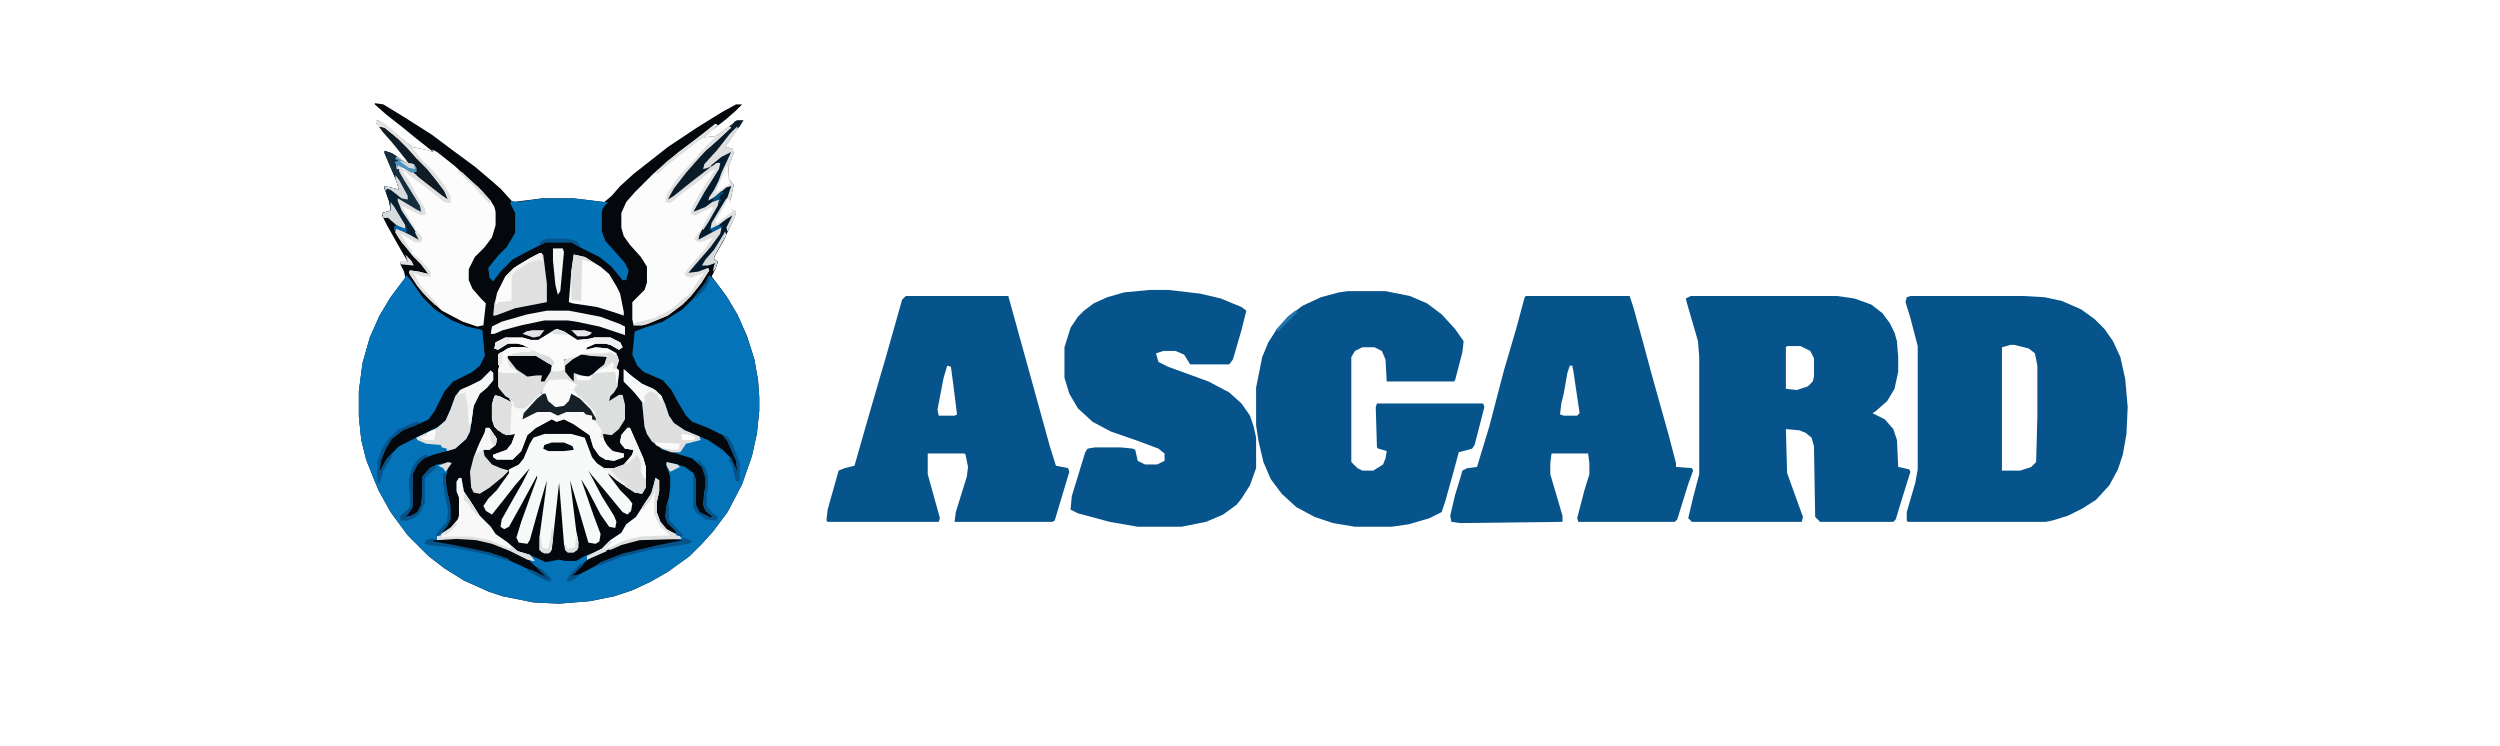
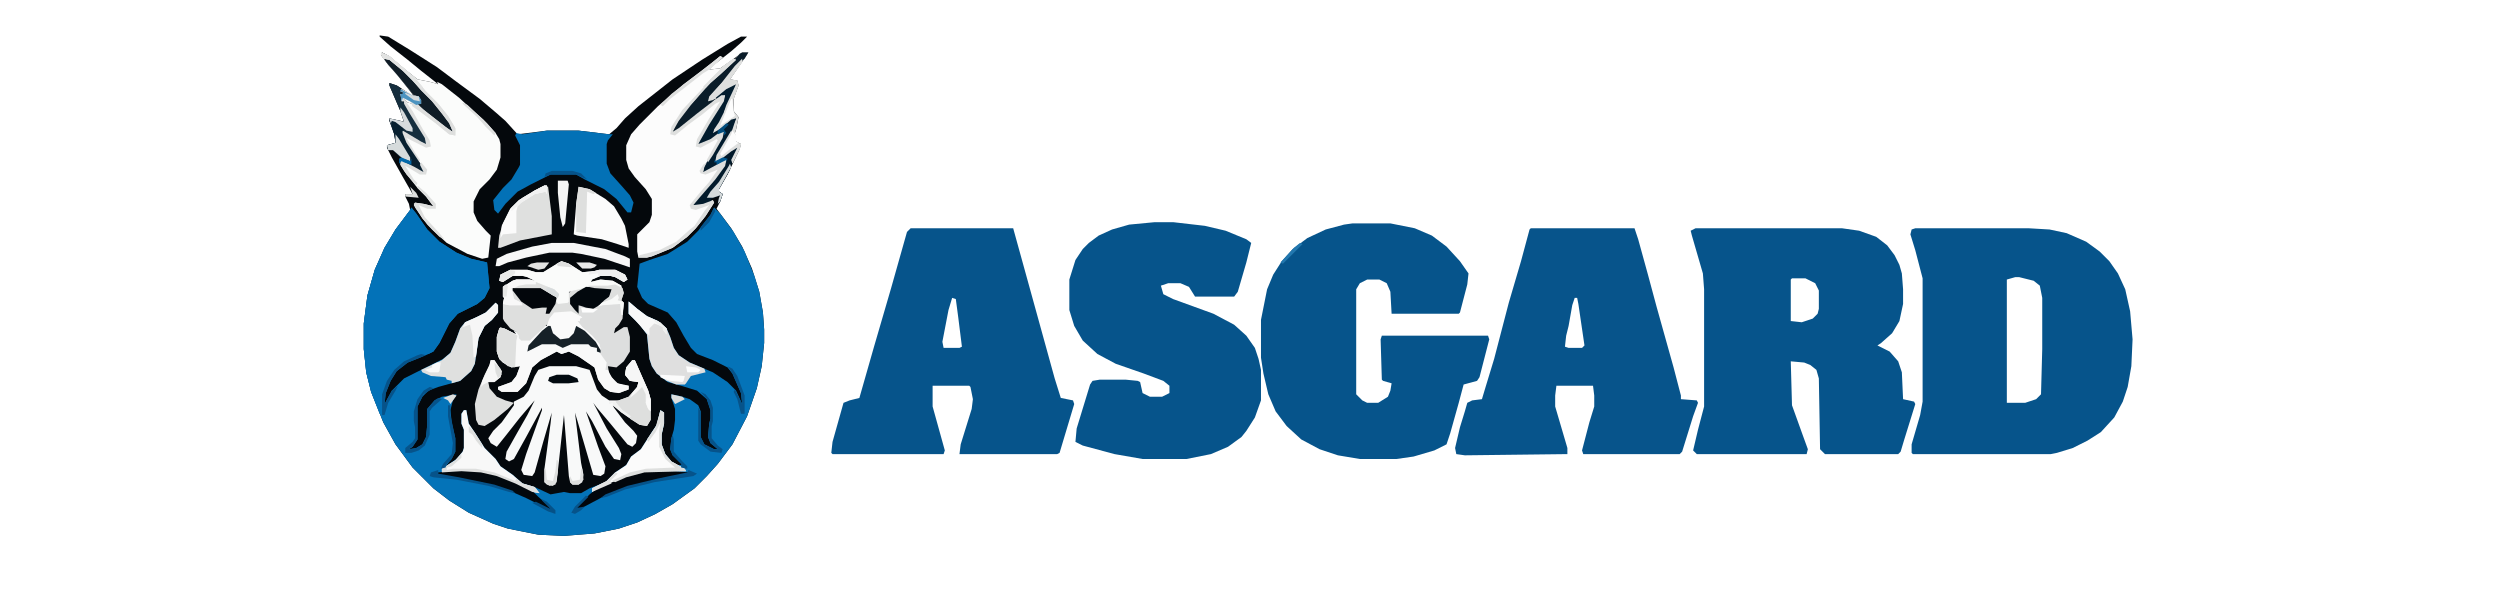
- <svg xmlns="http://www.w3.org/2000/svg" version="1.1" viewBox="0 0 2048 580" width="2048" height="611" preserveAspectRatio="xMidYMid meet">
+ <svg xmlns="http://www.w3.org/2000/svg" version="1.1" viewBox="240 40 1560 500" width="2048" height="500" preserveAspectRatio="xMidYMid meet">
  <path transform="translate(307,69)" d="m0 0 7 1 18 11 22 14 16 12 19 14 13 11 8 7 10 11 24-3h26l25 3 6-5 7-8 11-10 28-22 24-16 21-13 11-6h5l-5 5-8 7-14 11-4 4 9-1 14-10 4-3h5l-6 9-9 13 6 1 1 4-4 11v10l4 5-2 10-1 3 1 7 4 2-1 4-10 21-7 12v2l3 2-2 6-3 6 12 16 9 15 8 18 6 19 3 17 1 14v11l-2 19-4 18-8 23-12 23-12 16-9 10-10 10-18 13-14 8-15 7-15 5-20 4-25 2-21-1-25-5-12-4-20-9-16-10-13-10-17-17-14-19-10-18-10-25-4-16-2-19v-21l3-23 6-21 8-18 9-15 12-16-1-5-3-6v-2h6l-8-14-9-16-4-8v-2l7-2-1-7-4-11v-2l9 2 3 1-3-9-9-21v-2l6 2 14 9-2-3-11-14-8-9-6-8 1-2 6 3 13 11 10 8 10 2 7 2-14-11-11-9-14-11-9-8zm49 41m-31 9m1 1 4 4 4 1-5-5z" fill="#04080C" />
  <path transform="translate(333,210)" d="m0 0 4 5 9 13 10 10 14 9 12 5 13 3 2 21-4 8-6 5-16 8-7 8-8 16-5 7-11 5-10 4-9 7-5 8-4 10-1 9 6-11 10-10 32-16 6-5 4-9 4-11 4-5 9-4 8-4 8-8 2 2v6l-5 6-6 5-5 10-3 21-3 6-9 8-18 5-8 3-5 5-4 8v27l-4 6-3 2 6-1 5-3 3-6 1-10v-13l6-7 6-3 12-2-3 5-2 8 1 10 3 13v11l-3 6-5 6 9-6 5-6 1-3v-15l-2-5v-8l2-3h2l2 11 6 9 7 11 9 9 4 6 10 7 8 7 10 3 13 6 11-2 5 1h9l7-4 13-5 8-8 9-6 4-7 8-6 9-14 4-6 3-12 3 2v9l-2 9v8l3 8 5 6 5 3h4l-8-8-2-5 1-9 2-7 1-8v-9l-3-9v-3l9 2 6 2 7 5 2 5v21l3 6 8 4h3l-6-5-2-5 1-11 1-4v-7l-3-9-8-7-13-4-11-3-9-7-4-6-2-6-2-20-6-8-9-9v-10l7 6 8 6 9 4 7 6 3 7 3 9 4 6 9 6 19 8 12 8 7 7 5 11-1-9-7-16-4-5-12-6-13-5-5-5-6-10-6-11-7-8-16-7-5-5-4-9 2-19 8-3 15-5 16-10 9-9 10-13 3-6 5 5 11 15 9 16 8 20 4 13 3 17 1 14v11l-2 19-4 18-8 23-12 23-12 16-9 10-10 10-18 13-14 8-15 7-15 5-20 4-25 2-21-1-25-5-12-4-20-9-16-10-13-10-17-17-14-19-10-18-10-25-4-16-2-19v-21l3-23 6-21 8-18 9-15 12-16z" fill="#0473B8" />
  <path transform="translate(1385,227)" d="m0 0h120l14 2 14 5 9 7 6 8 4 8 2 7 1 13v12l-3 14-6 10-9 8-3 2 10 5 7 8 3 9 1 22 9 2 1 2-9 29-3 10-2 2h-60l-4-4-1-58-2-7-5-4-5-2-11-1 1 36 9 25 4 11-1 4h-90l-3-3 4-17 5-19v-96l-1-13-9-31-1-4zm79 41-1 1v34l9 1 9-3 4-4 1-4v-15l-3-6-8-4z" fill="#06548B" />
  <path transform="translate(1565,227)" d="m0 0h93l17 1 14 3 16 7 11 8 8 8 7 10 6 13 4 18 2 23-1 22-3 17-4 12-7 13-11 12-11 7-12 6-13 4-5 1h-113l-1-1v-7l7-24 2-11v-101l-6-23-4-13 1-4zm82 40-7 2v101h15l9-3 4-4 1-37v-42l-2-10-5-4-12-3z" fill="#06548B" />
  <path transform="translate(1104,223)" d="m0 0h31l20 4 14 6 12 9 11 12 7 10-1 9-6 23-1 1h-55l-1-18-3-7-6-3h-10l-6 3-3 5v86l5 5 4 2h9l8-5 2-5 1-6-7-2-1-1-1-33 1-3h87l1 3-8 31-2 3-11 3-4 15-7 25-3 9-10 5-17 5-14 2h-30l-18-3-15-5-15-8-12-11-9-12-6-14-4-17-2-13v-31l5-25 5-12 7-11 9-10 12-9 15-7 15-4z" fill="#06548B" />
  <path transform="translate(742,227)" d="m0 0h84l13 47 21 76 5 16 10 2 1 3-12 40-2 1h-80l1-8 9-29 1-8-2-10-1-1h-30v17l10 36-1 3h-91l-1-1 1-9 9-32 5-2 8-2 12-42 14-48 13-46zm34 57-3 10-5 26 1 5h13l2-1-3-24-2-15z" fill="#06548B" />
  <path transform="translate(1250,227)" d="m0 0h85l3 9 8 29 7 26 14 50 6 23v3l13 1 1 2-4 11-9 29-2 2h-79l-1-3 6-23 4-13v-9l-1-8h-30l-1 8v9l10 34v5l-84 1-7-1-1-5 4-17 4-13 2-7 4-2 8-1 3-10 7-23 12-46 10-34 7-26zm36 57-2 6-3 17-2 8-1 9 3 1h11l2-2-5-34-1-5z" fill="#07548B" />
  <path transform="translate(942,222)" d="m0 0h15l26 3 17 4 17 7 4 3-4 16-7 24-3 4h-32l-5-8-7-3h-10l-6 2 2 7 8 4 33 12 17 9 10 9 7 10 3 9 2 9v25l-5 14-7 11-4 5-11 8-14 6-20 4h-36l-23-4-26-7-6-3 1-11 11-36 2-3 6-1h21l10 1 2 1 2 9 6 3h10l6-3v-6l-5-4-16-6-23-8-15-8-12-11-7-12-4-13v-25l5-16 6-9 5-5 8-6 11-5 14-4z" fill="#06548B" />
  <path transform="translate(333,210)" d="m0 0 4 5 9 13 10 10 14 9 12 5 13 3 2 21-4 8-6 5-16 8-7 8-8 16-5 7-4 2-12 3-11 6-8 9-5 11-1 4-1 17-2-1-7-18-4-16-2-19v-21l3-23 6-21 8-18 9-15 12-16z" fill="#0372B8" />
  <path transform="translate(308,83)" d="m0 0 7 3 13 11 10 8 10 2 7 2-1-2 4 2 14 11 12 11 8 7 10 11 3 5 1 4v11l-3 10-6 8-8 8-5 10v9l3 7 7 8 4 4-2 18-5 1-12-4-17-9-12-11-8-9-7-11 1-2 7 1 8 2-6-8-7-7-11-14-3-5 1-4 11 6 7 4-4-8-8-11-6-11 1-4 15 9 4 2-1-5-13-21-4-7v-2h-2l-1-6h2v-2h-2l1-2 11 6-11-13-7-8-10-13zm48 27m-31 9m1 1 4 4 4 1-5-5z" fill="#FBFCFB" />
  <path transform="translate(586,86)" d="m0 0 2 1-11 10 9-1 11-8 2 1-13 12-8 7-9 10-7 8-10 13-5 9 5-3 15-12 13-10 7-5h3l-1 5-12 19-9 16 10-4 8-6h3l-1 5-8 14-7 10-1 4 11-6 6-4h2l-1 5-8 11-13 15-5 6 8-1 8-3 1 2-7 11-8 10-7 7-12 9-17 7-4 1h-7l-1-5v-14l10-10 2-6v-13l-5-8-9-10-5-7-2-7v-12l4-9 7-8 15-15 8-7 13-11 16-12z" fill="#FCFCFC" />
  <path transform="translate(514,335)" d="m0 0h2l11 25 2 7v17l-3 5-6-1-15-10-7-6 1 2 9 12 7 7 3 4-1 6-3 3-4-2-14-17-11-13-3-4 11 21 10 16 2 5-1 5-5-1-7-10-11-21-5-8 10 29 6 16-1 6-3 2-6-1-12-41-3-10 5 41 2 10-1 6-3 2h-5l-2-2-1-5-4-50-6 55-3 3-5-1-2-2v-11l5-37 1-9-7 24-7 25-2 3-7-1-2-4 4-13 9-25 4-11v-2l-13 24-10 18-4 2-3-2 1-6 9-16 8-14 6-12-12 14-11 14-8 10-5-3-2-4 4-6 7-7 10-14v-3l8-4 4-5 5-12 3-5 9-3h22l11 3 6 16 4 5 6 4h8l8-3 7-8 1-4-7-1-4-5 1-6z" fill="#F8F9F9" />
  <path transform="translate(456,254)" d="m0 0 6 2 11 7 10-1 4-1h13l8 4 2 4-3 2-7-4-4-1h-8l-7 3-1 2 8-2 10 1 7 4 2 6-2 6 2 2-1 13-3 5-3 3-1 4 8-5h3l2 8v12l-5 8-6 5-7-1 1 6 5 7 4 2 7 1v3l-8 3-7-1-5-3-5-7-3-10-13-9-8-4-6 2-4-2-13 7-7 6-5 13-7 7h-13l-3-2v-2l11-4 4-5 3-8-7 1-7-4-3-3-2-6v-12l2-7h4l10 5-2-3 4 2 2 5h7l12-11h2l2-6 4-5 15-1 5 3-1-4 1-4 12 2 11-7 3-5 1-3-21-1-6 1-8 2v9l-9 1-3-6-9-6-2-1h-24l2 9 6 3 1 2h-11l-5-1 1-5-1-1v-8l8-5 3-1h11l4 1-6-3-4-1h-8l-8 5-3-1 1-5 8-4h14l7 2h6l13-8z" fill="#DDDEDE" />
  <path transform="translate(444,147)" d="m0 0h26l25 3h3l-4 5-1 3v16l3 8 9 10 7 8 3 6-2 8h-3l-9-11-10-8-16-8-7-4h-21l-16 8-11 6-10 10-6 8-3-3-1-8 8-10 7-7 6-10 1-2v-16l-4-8 1-2 5 1z" fill="#0371B6" />
  <path transform="translate(464,295)" d="m0 0 9 5-2 1v2h-2l4 5 8 7 6 7 1 4-4-4-7-8-8-6-3 6-6 5-7-1-2-4-3-1-1-6-6 4-8 8-4 6 1 1 10-5h11l7 3 6-3h14l4 3 3 1 3 5 5 7-1 6h2l3 6 5 5 9 2v3l-8 3-7-1-5-3-5-7-3-10-13-9-8-4-6 2-4-2-13 7-7 6-5 13-7 7h-13l-3-2v-2l11-4 4-5 3-8-7 1-7-4-3-3-2-6v-12l2-7h4l10 5-2-3 4 2 2 5h7l12-11h2l2-6 4-5z" fill="#F9F9F9" />
  <path transform="translate(422,275)" d="m0 0h17l10 6 3 3 2 4h8l-1-7 3-3 9-3 25 1-3 8-8 6-5 3-6-1-6-2 1 7 1 2-6-2-2-1-14 1-5 8-5 5-10 9h-7l-2-2v-2l-2-3-5-3-5-6-1-2v-12l2-1 3 1h10l-6-3-2-3v-7z" fill="#DEDFDE" />
  <path transform="translate(456,254)" d="m0 0 6 2 11 7 10-1 4-1h13l8 4 2 4-3 2-7-4-4-1h-8l-7 3-1 2 8-2 10 1 7 4-1 2-4-2-6 1h-16l-16 4v9l-9 1-3-6-9-6-2-1h-24l2 9 6 3 1 2h-11l-5-1 1-5-1-1v-8l8-5 3-1h11l4 1-6-3-4-1h-8l-8 5-3-1 1-5 8-4h14l7 2h6l13-8z" fill="#FAFBFA" />
  <path transform="translate(442,192)" d="m0 0 3 1 3 24v15l-26 5-16 6h-2l1-10 3-10 6-12 7-7 13-8z" fill="#DFE0DF" />
  <path transform="translate(470,193)" d="m0 0 9 2 13 8 7 6 6 10 3 6 3 15v3l-9-3-13-4-20-3-3-1 2-25z" fill="#FBFBFB" />
  <path transform="translate(511,287)" d="m0 0 7 6 8 6 9 4 7 6 3 7 3 9 4 6 9 6 12 5 1 3-12 3-4 6-1 1h-7l-8-3-8-6-4-6-2-6-2-20-6-8-9-9z" fill="#DFDFDF" />
  <path transform="translate(402,288)" d="m0 0 2 2v6l-5 6-6 5-5 10-3 21-3 6-9 8-7 2v-2l-4-1-1-2-12-1-7-3-1-2 17-8 7-6 4-9 4-11 4-5 9-4 8-4z" fill="#DFE0DF" />
  <path transform="translate(604,83)" d="m0 0h5l-6 9-9 13 6 1 1 4-4 11v10l4 5-2 10-1 3 1 7 4 2-1 4-6 12-1-3 5-10-5 3-9 7-4 1 1-5 9-15 7-15-9 6-7 6h-3l1-5 6-10 12-25-8 4-8 7-5 6-20 15-8 7h-3l2-5 7-11 11-12 9-11 8-8 11-9 7-8z" fill="#DFE0DF" />
  <path transform="translate(376,376)" d="m0 0h2l2 11 6 9 7 11 9 9 4 6 10 7 8 7 10 3 4 5-6-1-14-7-15-6-13-3-16-1-16 1v-3l11-7 6-7 1-3v-15l-2-5v-8z" fill="#F8F8F8" />
  <path transform="translate(537,376)" d="m0 0 3 2v9l-2 9v8l3 8 5 6 11 6 1 2-34 1-15 4-25 11-3 1v-3l12-6 7-7 9-6 4-7 8-6 9-14 4-6z" fill="#FBFBFB" />
  <path transform="translate(596,109)" d="m0 0h3l-3 9-11 22-4 6-1 3 7-4 8-7 4-1-3 9-8 15-5 8-1 3 8-5 9-7 2 1-5 10-2 8-9 16v2l3 2-2 6-2 2 1-5 1-2-8 3 1 2-10 4h-6l3-5 11-12 8-10 5-8 1-3-13 8-6 2 1-5 10-16 6-12-7 4-10 6h-4l2-5 9-16 10-16 1-3-6 3-2-1 9-8z" fill="#021C2E" />
  <path transform="translate(315,108)" d="m0 0 6 2 3 2v3h2v2h-2l1 6h2l11 19 8 13-1 4-11-6-8-5 1 5 9 15 7 10v3l-6-2-10-6-2-1-2 2v-4h2l-7-7h-4l-1-4 7-2-1-7-4-11v-2l9 2 3 1-3-9-9-21z" fill="#152E3E" />
  <path transform="translate(398,335)" d="m0 0h3l6 9-1 5-5 4h-5l1 5 6 7 7 3 7 2-5 5-11 9-8 5-5-1-2-4-1-13 3-12 5-12 4-8z" fill="#DFE0DF" />
  <path transform="translate(448,239)" d="m0 0h18l26 5 16 6 4 2v7l-21-7-19-4-7-1h-19l-19 4-15 4-7 3h-3l1-6 8-4 21-6z" fill="#F7F7F7" />
  <path transform="translate(514,335)" d="m0 0h2l11 25 2 7v17l-3 5-6-1-8-5v-2l-9-7-3-5 11-4 7-8 1-4-7-1-4-5 1-6z" fill="#DEDFDE" />
  <path transform="translate(374,425)" d="m0 0 16 1 16 4 17 7 9 5 5 5 8 7 3 4-5-2-16-8-16-7-18-5-27-5-14-2 3-2z" fill="#02080D" />
  <path transform="translate(524,426)" d="m0 0h25l12 1v1l-35 7-22 6-16 7-17 9-3-1 11-11 5-4 25-11z" fill="#02060B" />
  <path transform="translate(604,83)" d="m0 0h5l-3 5-8 7-7 9-10 11-4 5v2l5-1-4 5-20 15-8 7h-3l2-5 7-11 11-12 9-11 8-8 11-9 7-8z" fill="#0A1C29" />
  <path transform="translate(311,87)" d="m0 0 4 1 14 12 12 12 7 8 8 9 7 9 4 6v4l-5-2-13-11-11-8v-2h3l-2-6-4-1-14-17-7-8-3-4z" fill="#0F1C26" />
  <path transform="translate(308,83)" d="m0 0 7 3 13 11 8 7 9 11 10 10 8 10 6 10v6l-5-1-11-9-12-9-7-5-2-4-5-2 7 10 9 16 5 8 1 5-4 1-16-8 7 12 4 6-1 2-8-11-6-11 1-4 15 9 4 2-1-5-13-21-4-7v-2h-2l-1-6h2v-2h-2l1-2 10 6h4l2 3v3h-3l5 5 9 7 13 10 2 1-3-7-6-8-8-10-9-9-7-8-8-8-11-9-5-1z" fill="#DEDFDE" />
  <path transform="translate(464,295)" d="m0 0 9 5-2 1v2h-2l4 5 8 7 6 7 1 4-4-4-7-8-8-6-3 6-6 5-7-1-2-4-3-1-1-6-5 1 2-1 2-6 4-5z" fill="#FAFAFA" />
  <path transform="translate(422,275)" d="m0 0h17l10 6 3 3-1 5-5 8h-3l1-5h-4l-8 1-9-6-7-9v-2z" fill="#02060B" />
  <path transform="translate(445,307)" d="m0 0h2l2 6 6 5 7-1 4-4 2-6 7 4 9 9 4 7v2l-3-1v-3l-5-1-2-2h-14l-7 3-6-3h-11l-12 6 1-5 11-12z" fill="#162027" />
  <path transform="translate(476,275)" d="m0 0 22 1-3 8-8 6-5 3-6-1-6-2v7l-3-3-4-5v-5l6-5z" fill="#02080D" />
  <path transform="translate(597,88)" d="m0 0 2 1-13 12-8 7-9 10-7 8-10 13-5 9 5-3 15-12 13-10 7-5h3l-1 5-12 19-9 16 10-4 8-6h3l-1 5-8 14-4 6-1-2 9-16-1-1-13 7-4-1 1-6 10-17 9-14-4 2-11 9-11 8-11 9-4-1 1-6 9-14 16-17 7-8 11-11z" fill="#DEDFDE" />
  <path transform="translate(406,308)" d="m0 0 5 2 9 5-1 4-1 22-6-1-7-6-2-6v-12l2-7z" fill="#DFE0DF" />
  <path transform="translate(317,139)" d="m0 0 4 1 5 4 1 3h-2l4 10 14 21v3l-6-2-10-6-2-1-2 2v-4h2l-7-7h-4l-1-4 7-2-1-7-2-6z" fill="#082030" />
  <path transform="translate(599,160)" d="m0 0 2 1-5 10-2 8-9 16v2l3 2-2 6-2 2 1-5 1-2-8 3 1 2-10 4h-6l3-5 11-12 8-10 6-9 1-3h-3l2-4z" fill="#021A2B" />
  <path transform="translate(589,171)" d="m0 0h2l-1 5-8 11-13 15-5 6 8-1 8-3 1 2-7 11-8 10-7 7-12 9-17 7-4 1h-7l1-2 16-4 14-7 10-9 5-4 8-12 4-5-11 4-4-1-1-3 9-11 7-8 7-10-10 4-4-1-1-2 3-5 3-2-2 4-1 4 11-6z" fill="#DEDFDE" />
  <path transform="translate(419,269)" d="m0 0h11l20 8 4 4-1 3-4-2-10-6h-24l2 9 6 3 1 2h-11l-5-1 1-5-1-1v-8l8-5z" fill="#F8F8F8" />
  <path transform="translate(402,288)" d="m0 0 2 2v6l-5 6-6 5-5 10-2 15-2 1-1-18-2-9-6 2 2-4 9-4 8-4z" fill="#F6F6F6" />
  <path transform="translate(470,193)" d="m0 0 9 2 5 3-2 1-5-2-1 34-8-1v-23z" fill="#DEDFDE" />
  <path transform="translate(442,192)" d="m0 0h2v7l-1-2-9 2-11 7-3 3-1 4v18l-11 1-2 3 1-10 7-14 7-7 13-8z" fill="#FBFBFB" />
  <path transform="translate(308,83)" d="m0 0 7 3 13 11 8 7 9 11 10 10 8 10 6 10v6l-5-1-11-9-12-9-7-5-1-4 4 2 10 8 14 11 6 4-3-7-6-8-8-10-9-9-7-8-8-8-11-9-5-1z" fill="#DEDFDE" />
  <path transform="translate(514,335)" d="m0 0h2l11 25 2 7v10l-2-2-2-5v-7l-3-6-5 5-5 4 2-4 4-5 1-4-7-1-4-5 1-6z" fill="#F6F6F6" />
  <path transform="translate(537,376)" d="m0 0 3 2v9l-2 9v8l3 8 5 6 11 6 1 2-34 1-15 4-9 4-3-1 15-7 13-3 24-1-8-7-5-10v-13l1-7-4 8-6 8-1-2 7-10 3-10z" fill="#DEDFDE" />
  <path transform="translate(511,287)" d="m0 0 7 6 8 6 9 4 7 6v5l-3-4v-2l-4-2-3-1-4 4v6l-4-4-7-8-6-6z" fill="#F8F8F8" />
  <path transform="translate(604,88)" d="m0 0v3l-10 14 6 1 1 4-4 11h-2l-3 9-1 2h-2l2-6 8-17-8 4-11 9-4 1 1-4 10-11 11-14z" fill="#DEDFDE" />
  <path transform="translate(453,188)" d="m0 0h8l1 3-3 32-2 3-2-8-2-20z" fill="#F5F5F5" />
  <path transform="translate(500,273)" d="m0 0 6 3 1 4-2 6 2 2-1 10h-1l-1-9-14 1-4 1 5-5 4-3 2-6-14-1-5-1v-1h16z" fill="#DEDFDE" />
  <path transform="translate(348,357)" d="m0 0 3 1-8 5-5 10v27l-4 6-3 2 6-1 5-3 3-6 1-10v-13l6-7 3-2 3 1-8 7-2 3v19l-4 9-5 4-6 2h-5v-4l6-5 2-3v-9l-1-5v-8l3-10 5-7z" fill="#06538A" />
  <path transform="translate(374,412)" d="m0 0v3l-8 7-4 1v2l5-1h19l15 3 17 7 1-2 5 4 10 3 4 5-6-1-14-7-15-6-13-3-16-1-16 1v-3l11-7z" fill="#DEDFDE" />
  <path transform="translate(398,335)" d="m0 0h3l6 9-1 5-5 4h-5l-4 2-2 2 1-5 6-13z" fill="#F7F7F7" />
  <path transform="translate(570,361)" d="m0 0 4 2 4 5 2 6v11l-1 4v10l5 6 4 3-1 3-9-1-8-6-2-3v-27l2 3v21l3 6 8 4h3l-6-5-2-5 1-11 1-4v-7l-3-9z" fill="#06538A" />
  <path transform="translate(320,150)" d="m0 0 3 4 9 15v3l-6-2-8-7h-4l-1-4 7-2z" fill="#D6DBDC" />
  <path transform="translate(341,330)" d="m0 0 4 1-15 6-9 7-5 8-4 10-1 9 6-11 5-4-2 4-6 10-3 10h-2v-17l4-11 6-9 8-7 11-5z" fill="#06538A" />
  <path transform="translate(452,347)" d="m0 0h10l7 3 1 3-8 1h-13l-4-2 1-3z" fill="#020A10" />
  <path transform="translate(560,425)" d="m0 0 7 3-3 2-32 5-24 6-15 6-5 1 4-3 18-7 25-6 24-5z" fill="#06538A" />
  <path transform="translate(487,261)" d="m0 0h13l8 4 2 4-3 2-7-4-4-1h-10v-2l-8 1 1-2z" fill="#F0F0F0" />
  <path transform="translate(338,192)" d="m0 0 7 6 8 9v4h-7l-7-3 5 10 12 13 4 5-4-2-10-10-10-14-1-3 1-1 7 1 8 2-6-8-7-7z" fill="#DEDFDE" />
  <path transform="translate(595,147)" d="m0 0 1 3-6 11-3 6 8-7 4-3 4 1-1 4-6 12-1-3 5-10-5 3-9 7-4 1 1-5 9-15z" fill="#DEDFDE" />
  <path transform="translate(355,425)" d="m0 0v3l17 3 29 6 15 5 2 2-5-1-17-5-26-5-19-2-3-1 1-3z" fill="#06538A" />
  <path transform="translate(594,174)" d="m0 0 1 3-10 18v2l3 2-2 6-2 2 1-5 1-2-6 2h-5l3-5 7-8 8-13z" fill="#D5DADB" />
  <path transform="translate(324,171)" d="m0 0 12 6 7 4-3-6 1-2 5 6-1 4h-5l-10-6-2-1 7 11 3 3-1 2-8-9-5-8z" fill="#DEDFDE" />
  <path transform="translate(586,86)" d="m0 0 2 1-11 10-5 3-14 11-13 10-6 6-2-1 9-9 17-13 18-14z" fill="#DEDFDE" />
  <path transform="translate(592,340)" d="m0 0 4 2 4 6 6 16v15h-3l-3-12-3-6 1-2 6 12-1-9-7-16z" fill="#06538A" />
  <path transform="translate(435,271)" d="m0 0 15 6 4 4-1 3-4-2-10-6h-22l4-2 6-1h8z" fill="#DFE0DF" />
  <path transform="translate(324,128)" d="m0 0 3 4 7 13v3l-5-1-9-7-3-1-1 2-1-4 9 2 3 1-3-9z" fill="#D7DBDD" />
  <path transform="translate(596,147)" d="m0 0 3 4v5l2 1-8 6-6 5-1-2 9-16z" fill="#FDFDFD" />
  <path transform="translate(595,121)" d="m0 0h1l1 10 1 4-12 8 2-5z" fill="#FDFDFD" />
  <path transform="translate(324,113)" d="m0 0 11 6h4l2 3v3l-4 1-5-3-6-3-1 3-1-6h2v-2h-2z" fill="#4C93C0" />
  <path transform="translate(363,372)" d="m0 0h2v8l4 19v11l-3 6-4 4-1 3-4 1 2-4 7-8 1-9-4-22z" fill="#05538B" />
  <path transform="translate(308,83)" d="m0 0 7 3 13 11 8 7 6 7-1 2-15-15-11-9-5-1z" fill="#E2E3E2" />
  <path transform="translate(537,347)" d="m0 0 20 1-1 4-1 1-10-1-6-2-2-1z" fill="#FBFBFB" />
  <path transform="translate(502,281)" d="m0 0 1 3-1 2 4 1 1 1-1 10h-1l-1-9-14 1-4 1 3-3 8-3z" fill="#F8F9F8" />
  <path transform="translate(442,192)" d="m0 0h2v7l-1-2-9 2-11 7-8 7v-3l9-8 14-8z" fill="#F1F1F1" />
  <path transform="translate(448,180)" d="m0 0h17l7 2 5 5-5-2-4-2h-21l-5 2 1-3z" fill="#06538A" />
  <path transform="translate(414,261)" d="m0 0 4 1v2l-10 7-3-1 1-5z" fill="#E9EAE9" />
  <path transform="translate(436,255)" d="m0 0h10l-4 5-5 1-9-3 3-2z" fill="#E2E3E2" />
  <path transform="translate(597,88)" d="m0 0 2 1-13 12-8 7-4 4-2-1 17-17z" fill="#DFE0DF" />
  <path transform="translate(354,337)" d="m0 0h3l-1 7-1 1h-7l-4-2 6-2v-2z" fill="#F9F9F9" />
  <path transform="translate(468,255)" d="m0 0h11l6 2-2 2-3 1h-7z" fill="#E8E8E8" />
  <path transform="translate(452,417)" d="m0 0h1v10l-2 10-5 1-4-3v-11h1l1 9 5 1 2-8z" fill="#DEDFDE" />
  <path transform="translate(375,124)" d="m0 0 4 2 16 15 7 8-1 2-7-7-7-8-12-11z" fill="#DEDFDE" />
  <path transform="translate(547,396)" d="m0 0 1 4v10l7 8 4 4v2l-5-1v-3l-7-7-2-5 1-9z" fill="#05548B" />
  <path transform="translate(440,449)" d="m0 0 4 2 7 7v3l-6-2-13-7 3-1 12 6-7-7z" fill="#055187" />
  <path transform="translate(500,427)" d="m0 0 2 1-6 6 1 2-16 7v-3l12-6z" fill="#E2E3E2" />
  <path transform="translate(476,446)" d="m0 0 2 1-9 9 6-1-3 3-5 3-3-1 3-5z" fill="#06538A" />
  <path transform="translate(546,363)" d="m0 0 9 2 2 2-8 4-3-5z" fill="#DEDFDE" />
  <path transform="translate(558,340)" d="m0 0 8 1 4 2-2 2h-9z" fill="#FDFDFD" />
  <path transform="translate(1061,239)" d="m0 0 2 1-16 16-2-1 11-12z" fill="#2277AE" />
  <path transform="translate(444,275)" d="m0 0 6 2 4 4-1 3-4-2-6-4z" fill="#D8DCDD" />
  <path transform="translate(401,337)" d="m0 0 5 5 1 5-3 3-2-5z" fill="#DEDFDE" />
  <path transform="translate(472,424)" d="m0 0h1l1 9-4 4h-5l-2-2v-5l2 4 6-1z" fill="#DEDFDE" />
  <path transform="translate(380,389)" d="m0 0 4 4 7 11v3l-5-6-3-5-3-2z" fill="#DEDFDE" />
  <path transform="translate(495,369)" d="m0 0h5l6 7 7 5-2 1-8-6-5-4v-2l-3 1z" fill="#F0F1F0" />
  <path transform="translate(581,210)" d="m0 0 1 3-5 9-7 7v-3l8-10z" fill="#06538A" />
  <path transform="translate(332,193)" d="m0 0 5 5 2 4-11-1v-2h6z" fill="#DEDFDE" />
  <path transform="translate(472,292)" d="m0 0 9 1h5l-4 3h-9z" fill="#FDFDFD" />
  <path transform="translate(367,363)" d="m0 0 3 1-5 7-2-3-4-2z" fill="#DEDFDE" />
  <path transform="translate(456,254)" d="m0 0 6 2 3 3-12-1-1-2z" fill="#DEDFDE" />
  <path transform="translate(442,192)" d="m0 0h2v7l-1-2h-9l4-3z" fill="#F2F2F2" />
  <path transform="translate(526,366)" d="m0 0 3 1v10l-2-2-2-5z" fill="#F9F9F9" />
  <path transform="translate(532,302)" d="m0 0 5 2 5 5v5l-3-4v-2l-4-2-3-3z" fill="#EFF0EF" />
  <path transform="translate(410,273)" d="m0 0 2 1-1 9h-3v-8z" fill="#E7E8E7" />
  <path transform="translate(325,169)" d="m0 0 7 3 1-2v5l-6-2-2-1-2 2v-4z" fill="#0368A9" />
  <path transform="translate(586,86)" d="m0 0 2 1-11 10-3-1z" fill="#E2E3E2" />
  <path transform="translate(588,169)" d="m0 0 4 1-1 3v-2l-8 4v-2h-2l1-3v2z" fill="#035990" />
  <path transform="translate(591,141)" d="m0 0 2 1-4 4 2 3-2 2v-3l-5 2v-3z" fill="#024D7D" />
  <path transform="translate(328,116)" d="m0 0 5 2 6 1 1 4-5-1-7-5z" fill="#D5DADC" />
</svg>
